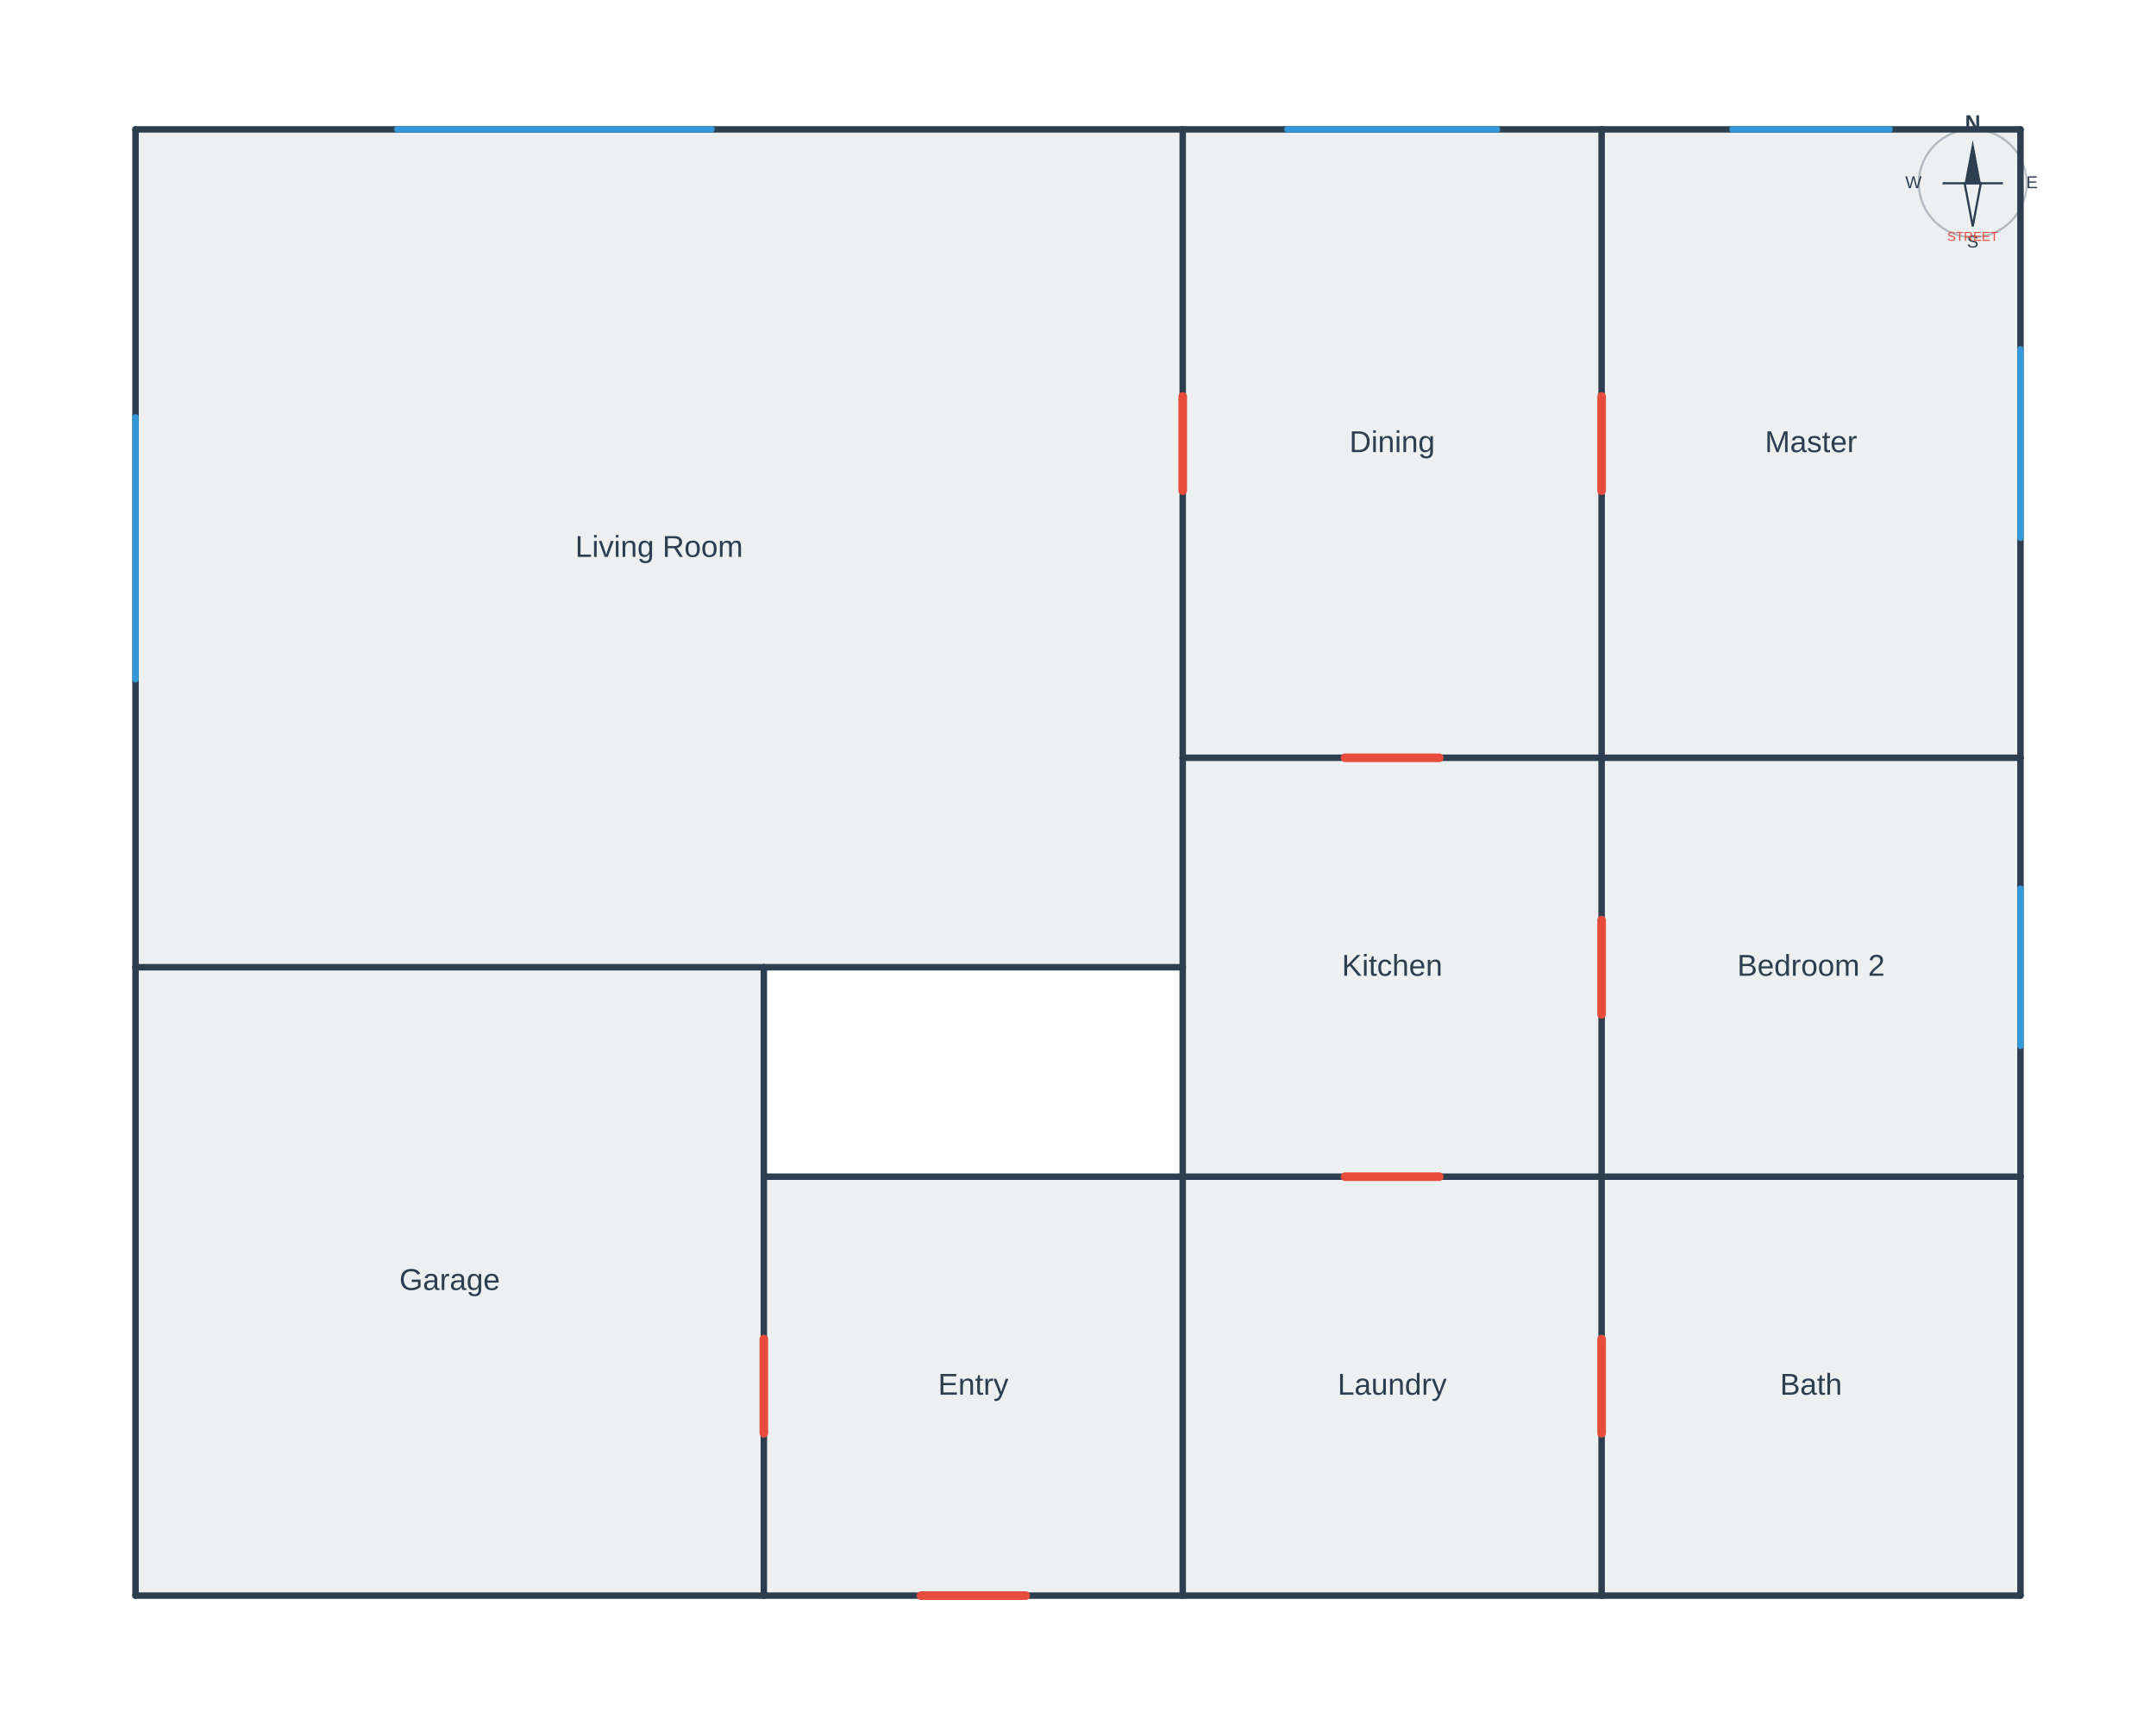
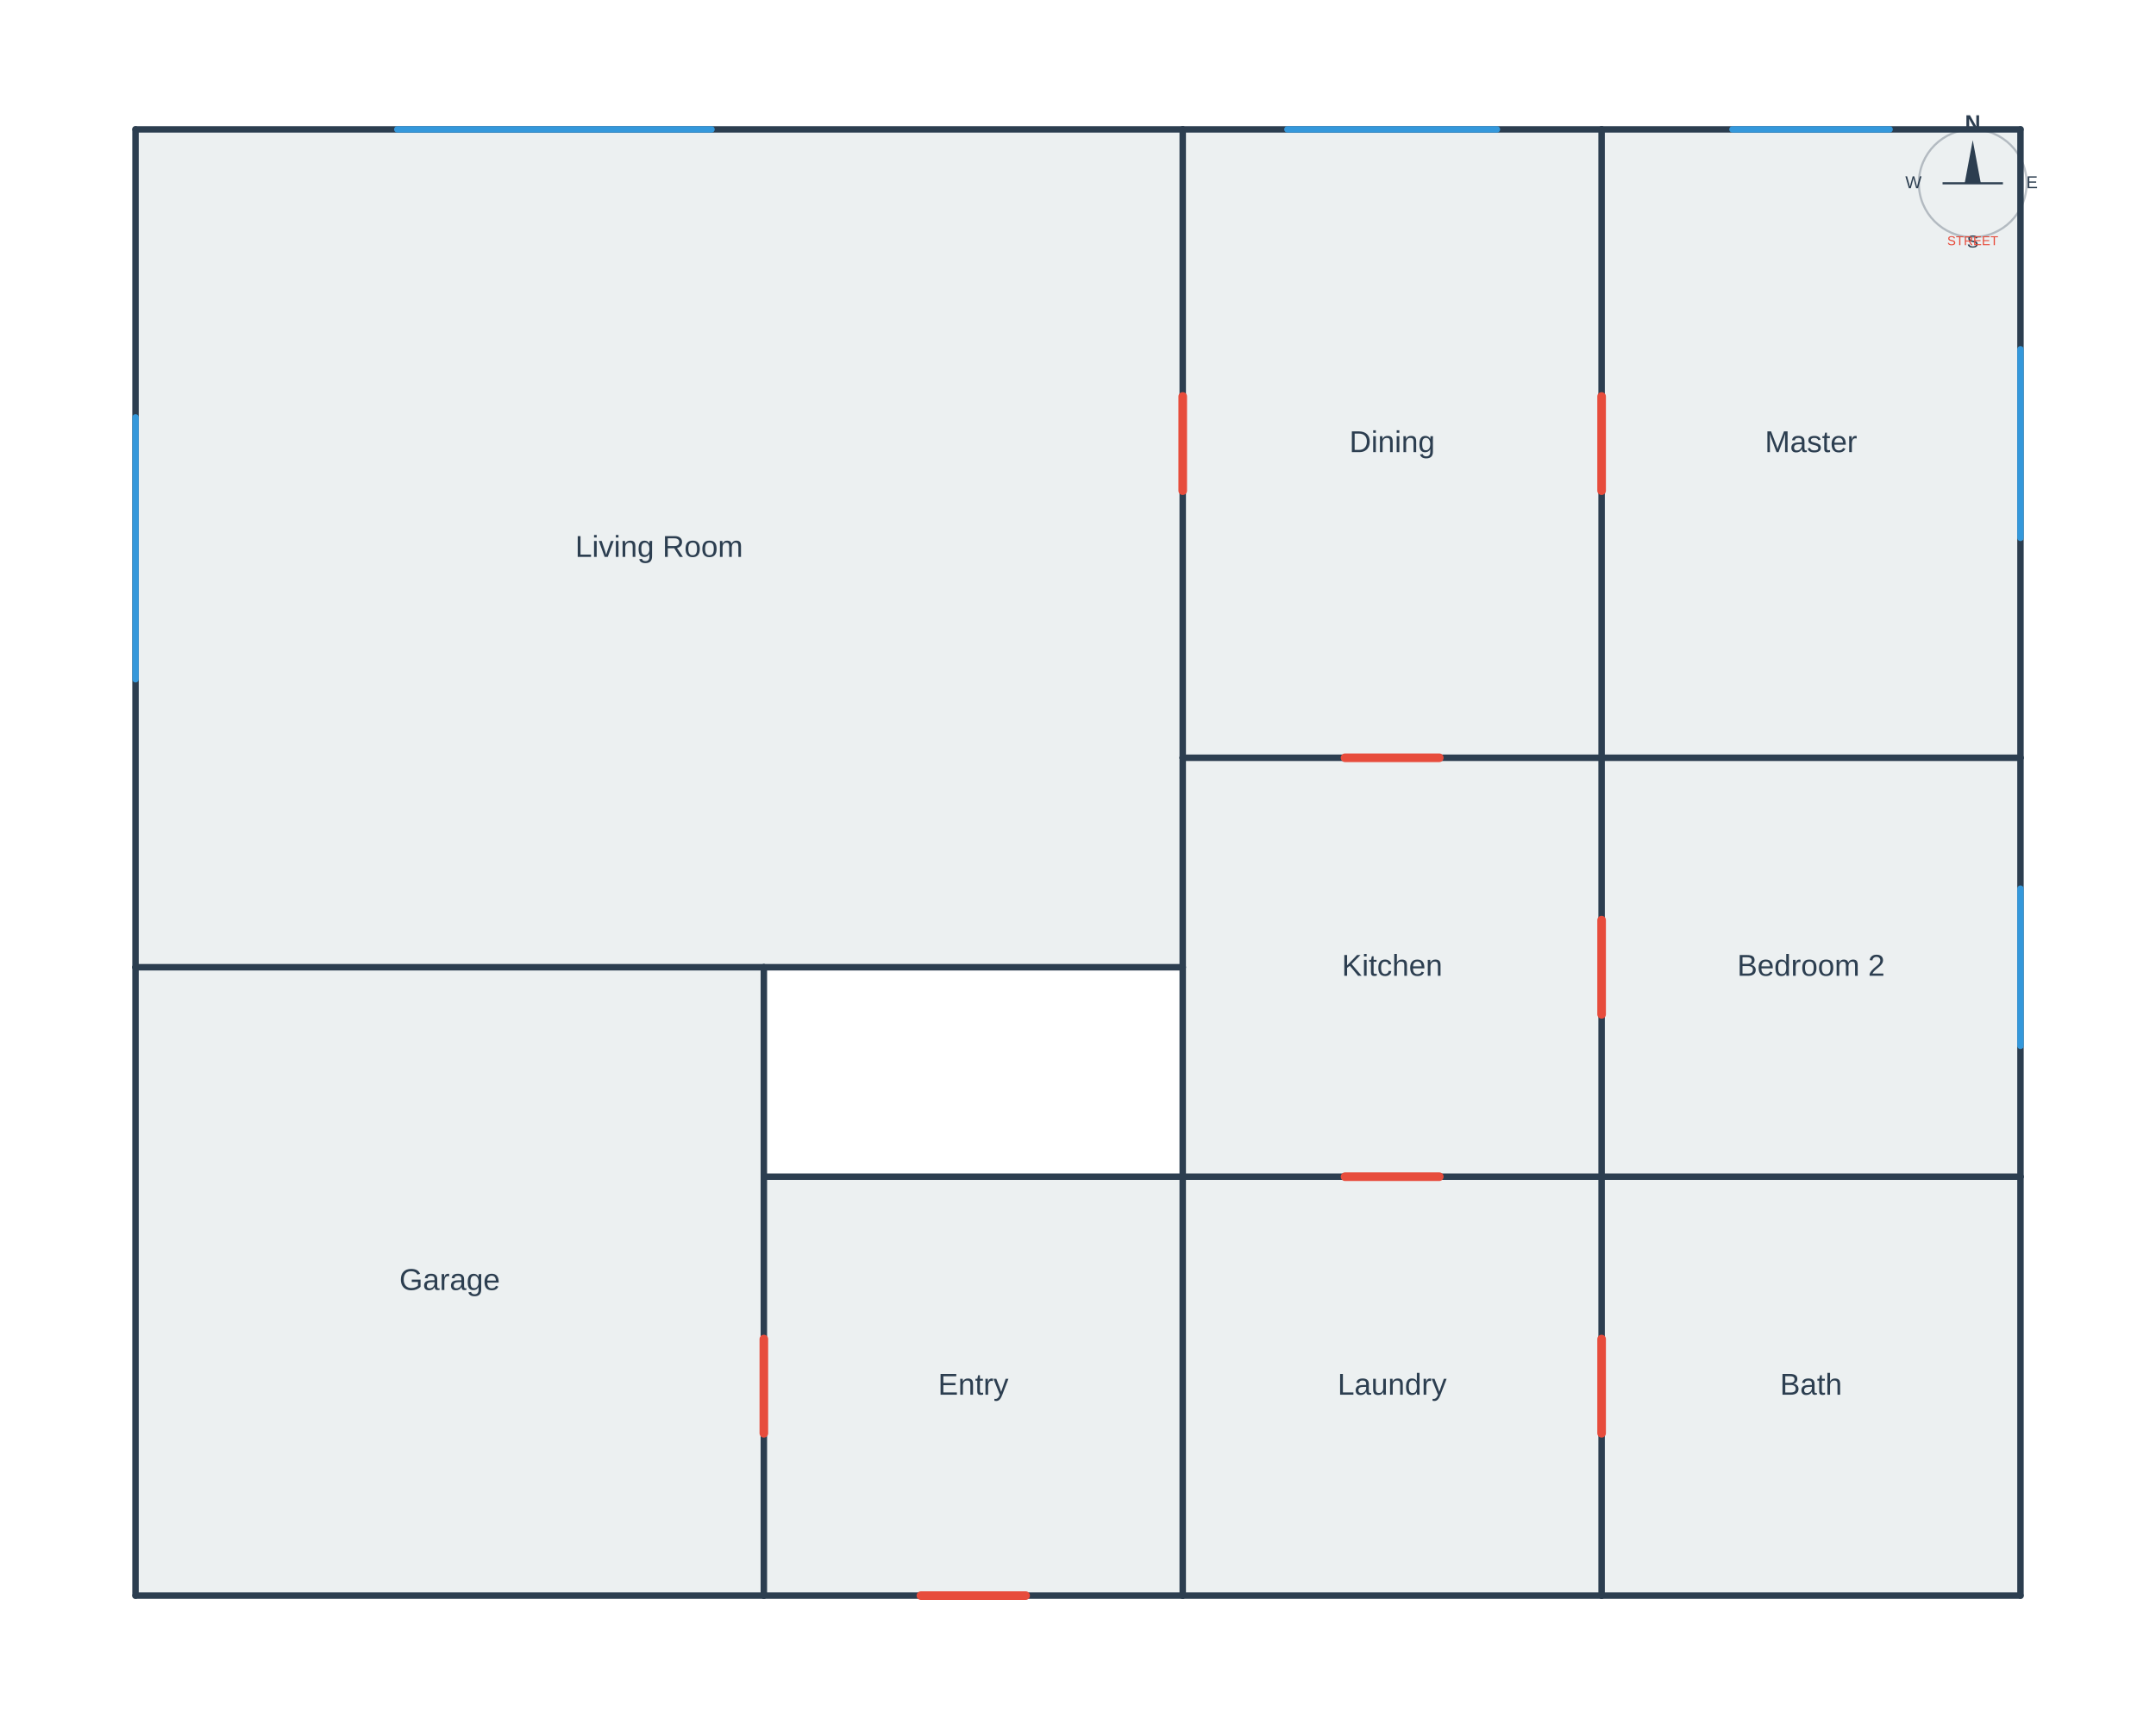
<svg xmlns="http://www.w3.org/2000/svg" width="1000" height="800" viewBox="0 0 1000 800">
  <defs>
    <style>
      .room-label { font-family: Arial, sans-serif; font-weight: 500; }
    </style>
  </defs>
  <rect width="1000" height="800" fill="#ffffff" />
  <path d="M 62.86 740.00 L 937.14 740.00 L 937.14 60.00 L 62.86 60.00 Z" fill="none" stroke="#7f8c8d" stroke-width="2" stroke-dasharray="8,4" />
  <path d="M 62.86 740.00 L 354.29 740.00 L 354.29 448.57 L 62.86 448.57 Z" fill="#ecf0f1" stroke="#bdc3c7" stroke-width="1" />
  <path d="M 354.29 740.00 L 548.57 740.00 L 548.57 545.71 L 354.29 545.71 Z" fill="#ecf0f1" stroke="#bdc3c7" stroke-width="1" />
  <path d="M 548.57 740.00 L 742.86 740.00 L 742.86 545.71 L 548.57 545.71 Z" fill="#ecf0f1" stroke="#bdc3c7" stroke-width="1" />
  <path d="M 62.86 448.57 L 548.57 448.57 L 548.57 60.00 L 62.86 60.00 Z" fill="#ecf0f1" stroke="#bdc3c7" stroke-width="1" />
  <path d="M 548.57 351.43 L 742.86 351.43 L 742.86 60.00 L 548.57 60.00 Z" fill="#ecf0f1" stroke="#bdc3c7" stroke-width="1" />
  <path d="M 548.57 545.71 L 742.86 545.71 L 742.86 351.43 L 548.57 351.43 Z" fill="#ecf0f1" stroke="#bdc3c7" stroke-width="1" />
  <path d="M 742.86 351.43 L 937.14 351.43 L 937.14 60.00 L 742.86 60.00 Z" fill="#ecf0f1" stroke="#bdc3c7" stroke-width="1" />
  <path d="M 742.86 545.71 L 937.14 545.71 L 937.14 351.43 L 742.86 351.43 Z" fill="#ecf0f1" stroke="#bdc3c7" stroke-width="1" />
  <path d="M 742.86 740.00 L 937.14 740.00 L 937.14 545.71 L 742.86 545.71 Z" fill="#ecf0f1" stroke="#bdc3c7" stroke-width="1" />
  <line x1="354.29" y1="740.00" x2="354.29" y2="545.71" stroke="#2c3e50" stroke-width="3" stroke-linecap="round" />
  <line x1="62.86" y1="448.57" x2="354.29" y2="448.57" stroke="#2c3e50" stroke-width="3" stroke-linecap="round" />
  <line x1="548.57" y1="740.00" x2="548.57" y2="545.71" stroke="#2c3e50" stroke-width="3" stroke-linecap="round" />
  <line x1="742.86" y1="740.00" x2="742.86" y2="545.71" stroke="#2c3e50" stroke-width="3" stroke-linecap="round" />
  <line x1="548.57" y1="545.71" x2="742.86" y2="545.71" stroke="#2c3e50" stroke-width="3" stroke-linecap="round" />
  <line x1="548.57" y1="351.43" x2="548.57" y2="60.00" stroke="#2c3e50" stroke-width="3" stroke-linecap="round" />
  <line x1="548.57" y1="448.57" x2="548.57" y2="351.43" stroke="#2c3e50" stroke-width="3" stroke-linecap="round" />
  <line x1="548.57" y1="351.43" x2="742.86" y2="351.43" stroke="#2c3e50" stroke-width="3" stroke-linecap="round" />
  <line x1="742.86" y1="351.43" x2="742.86" y2="60.00" stroke="#2c3e50" stroke-width="3" stroke-linecap="round" />
  <line x1="742.86" y1="545.71" x2="742.86" y2="351.43" stroke="#2c3e50" stroke-width="3" stroke-linecap="round" />
  <line x1="742.86" y1="351.43" x2="937.14" y2="351.43" stroke="#2c3e50" stroke-width="3" stroke-linecap="round" />
  <line x1="742.86" y1="545.71" x2="937.14" y2="545.71" stroke="#2c3e50" stroke-width="3" stroke-linecap="round" />
  <line x1="62.86" y1="740.00" x2="354.29" y2="740.00" stroke="#2c3e50" stroke-width="3" stroke-linecap="round" />
  <line x1="354.29" y1="545.71" x2="354.29" y2="448.57" stroke="#2c3e50" stroke-width="3" stroke-linecap="round" />
  <line x1="62.86" y1="740.00" x2="62.86" y2="448.57" stroke="#2c3e50" stroke-width="3" stroke-linecap="round" />
  <line x1="354.29" y1="740.00" x2="548.57" y2="740.00" stroke="#2c3e50" stroke-width="3" stroke-linecap="round" />
  <line x1="354.29" y1="545.71" x2="548.57" y2="545.71" stroke="#2c3e50" stroke-width="3" stroke-linecap="round" />
  <line x1="548.57" y1="740.00" x2="742.86" y2="740.00" stroke="#2c3e50" stroke-width="3" stroke-linecap="round" />
  <line x1="354.29" y1="448.57" x2="548.57" y2="448.57" stroke="#2c3e50" stroke-width="3" stroke-linecap="round" />
  <line x1="62.86" y1="60.00" x2="548.57" y2="60.00" stroke="#2c3e50" stroke-width="3" stroke-linecap="round" />
  <line x1="62.86" y1="448.57" x2="62.86" y2="60.00" stroke="#2c3e50" stroke-width="3" stroke-linecap="round" />
  <line x1="548.57" y1="60.00" x2="742.86" y2="60.00" stroke="#2c3e50" stroke-width="3" stroke-linecap="round" />
  <line x1="548.57" y1="545.71" x2="548.57" y2="448.57" stroke="#2c3e50" stroke-width="3" stroke-linecap="round" />
  <line x1="937.14" y1="351.43" x2="937.14" y2="60.00" stroke="#2c3e50" stroke-width="3" stroke-linecap="round" />
  <line x1="742.86" y1="60.00" x2="937.14" y2="60.00" stroke="#2c3e50" stroke-width="3" stroke-linecap="round" />
  <line x1="937.14" y1="545.71" x2="937.14" y2="351.43" stroke="#2c3e50" stroke-width="3" stroke-linecap="round" />
  <line x1="742.86" y1="740.00" x2="937.14" y2="740.00" stroke="#2c3e50" stroke-width="3" stroke-linecap="round" />
  <line x1="937.14" y1="740.00" x2="937.14" y2="545.71" stroke="#2c3e50" stroke-width="3" stroke-linecap="round" />
  <line x1="427.14" y1="740.00" x2="475.71" y2="740.00" stroke="#e74c3c" stroke-width="4" stroke-linecap="round" />
  <line x1="548.57" y1="227.57" x2="548.57" y2="183.86" stroke="#e74c3c" stroke-width="4" stroke-linecap="round" />
  <line x1="623.86" y1="351.43" x2="667.57" y2="351.43" stroke="#e74c3c" stroke-width="4" stroke-linecap="round" />
  <line x1="623.86" y1="545.71" x2="667.57" y2="545.71" stroke="#e74c3c" stroke-width="4" stroke-linecap="round" />
  <line x1="354.29" y1="664.71" x2="354.29" y2="621.00" stroke="#e74c3c" stroke-width="4" stroke-linecap="round" />
  <line x1="742.86" y1="227.57" x2="742.86" y2="183.86" stroke="#e74c3c" stroke-width="4" stroke-linecap="round" />
  <line x1="742.86" y1="470.43" x2="742.86" y2="426.71" stroke="#e74c3c" stroke-width="4" stroke-linecap="round" />
  <line x1="742.86" y1="664.71" x2="742.86" y2="621.00" stroke="#e74c3c" stroke-width="4" stroke-linecap="round" />
  <line x1="62.86" y1="315.00" x2="62.86" y2="193.57" stroke="#3498db" stroke-width="3" stroke-linecap="round" />
  <line x1="184.29" y1="60.00" x2="330.00" y2="60.00" stroke="#3498db" stroke-width="3" stroke-linecap="round" />
  <line x1="597.14" y1="60.00" x2="694.29" y2="60.00" stroke="#3498db" stroke-width="3" stroke-linecap="round" />
  <line x1="937.14" y1="249.43" x2="937.14" y2="162.00" stroke="#3498db" stroke-width="3" stroke-linecap="round" />
  <line x1="803.57" y1="60.00" x2="876.43" y2="60.00" stroke="#3498db" stroke-width="3" stroke-linecap="round" />
  <line x1="937.14" y1="485.00" x2="937.14" y2="412.14" stroke="#3498db" stroke-width="3" stroke-linecap="round" />
  <text x="208.57" y="594.29" font-size="14" fill="#2c3e50" text-anchor="middle" dominant-baseline="middle" font-family="Arial, sans-serif">Garage</text>
  <text x="451.43" y="642.86" font-size="14" fill="#2c3e50" text-anchor="middle" dominant-baseline="middle" font-family="Arial, sans-serif">Entry</text>
  <text x="645.71" y="642.86" font-size="14" fill="#2c3e50" text-anchor="middle" dominant-baseline="middle" font-family="Arial, sans-serif">Laundry</text>
  <text x="305.71" y="254.29" font-size="14" fill="#2c3e50" text-anchor="middle" dominant-baseline="middle" font-family="Arial, sans-serif">Living Room</text>
  <text x="645.71" y="205.71" font-size="14" fill="#2c3e50" text-anchor="middle" dominant-baseline="middle" font-family="Arial, sans-serif">Dining</text>
  <text x="645.71" y="448.57" font-size="14" fill="#2c3e50" text-anchor="middle" dominant-baseline="middle" font-family="Arial, sans-serif">Kitchen</text>
  <text x="840.00" y="205.71" font-size="14" fill="#2c3e50" text-anchor="middle" dominant-baseline="middle" font-family="Arial, sans-serif">Master</text>
  <text x="840.00" y="448.57" font-size="14" fill="#2c3e50" text-anchor="middle" dominant-baseline="middle" font-family="Arial, sans-serif">Bedroom 2</text>
  <text x="840.00" y="642.86" font-size="14" fill="#2c3e50" text-anchor="middle" dominant-baseline="middle" font-family="Arial, sans-serif">Bath</text>
  <g class="compass">
-     <circle cx="915" cy="85" r="25" fill="none" stroke="#2c3e50" stroke-width="1" opacity="0.3" />
-     <polygon points="915,65 911.25,85 918.75,85" fill="#2c3e50" />
-     <polygon points="915,105 911.25,85 918.75,85" fill="none" stroke="#2c3e50" stroke-width="1" />
-     <line x1="901" y1="85" x2="929" y2="85" stroke="#2c3e50" stroke-width="1" />
-     <text x="915" y="57.5" font-size="10" fill="#2c3e50" text-anchor="middle" dominant-baseline="middle" font-family="Arial, sans-serif" font-weight="bold">N</text>
-     <text x="915" y="112.5" font-size="8" fill="#2c3e50" text-anchor="middle" dominant-baseline="middle" font-family="Arial, sans-serif">S</text>
-     <text x="942.5" y="85" font-size="8" fill="#2c3e50" text-anchor="middle" dominant-baseline="middle" font-family="Arial, sans-serif">E</text>
-     <text x="887.5" y="85" font-size="8" fill="#2c3e50" text-anchor="middle" dominant-baseline="middle" font-family="Arial, sans-serif">W</text>
-     <text x="915" y="110" font-size="6" fill="#e74c3c" text-anchor="middle" dominant-baseline="middle" font-family="Arial, sans-serif">STREET</text>
+     <circle cx="915.00" cy="85.00" r="25.00" fill="none" stroke="#2c3e50" stroke-width="1" opacity="0.3" />
+     <polygon points="915.00,65.00 911.25,85.00 918.75,85.00" fill="#2c3e50" />
+     <line x1="901.00" y1="85.00" x2="929.00" y2="85.00" stroke="#2c3e50" stroke-width="1" />
+     <text x="915.00" y="57.50" font-size="10.00" fill="#2c3e50" text-anchor="middle" dominant-baseline="middle" font-family="Arial, sans-serif" font-weight="bold">N</text>
+     <text x="915.00" y="112.50" font-size="8.00" fill="#2c3e50" text-anchor="middle" dominant-baseline="middle" font-family="Arial, sans-serif">S</text>
+     <text x="942.50" y="85.00" font-size="8.00" fill="#2c3e50" text-anchor="middle" dominant-baseline="middle" font-family="Arial, sans-serif">E</text>
+     <text x="887.50" y="85.00" font-size="8.00" fill="#2c3e50" text-anchor="middle" dominant-baseline="middle" font-family="Arial, sans-serif">W</text>
+     <text x="915.00" y="112.00" font-size="6.00" fill="#e74c3c" text-anchor="middle" dominant-baseline="middle" font-family="Arial, sans-serif">STREET</text>
  </g>
</svg>
